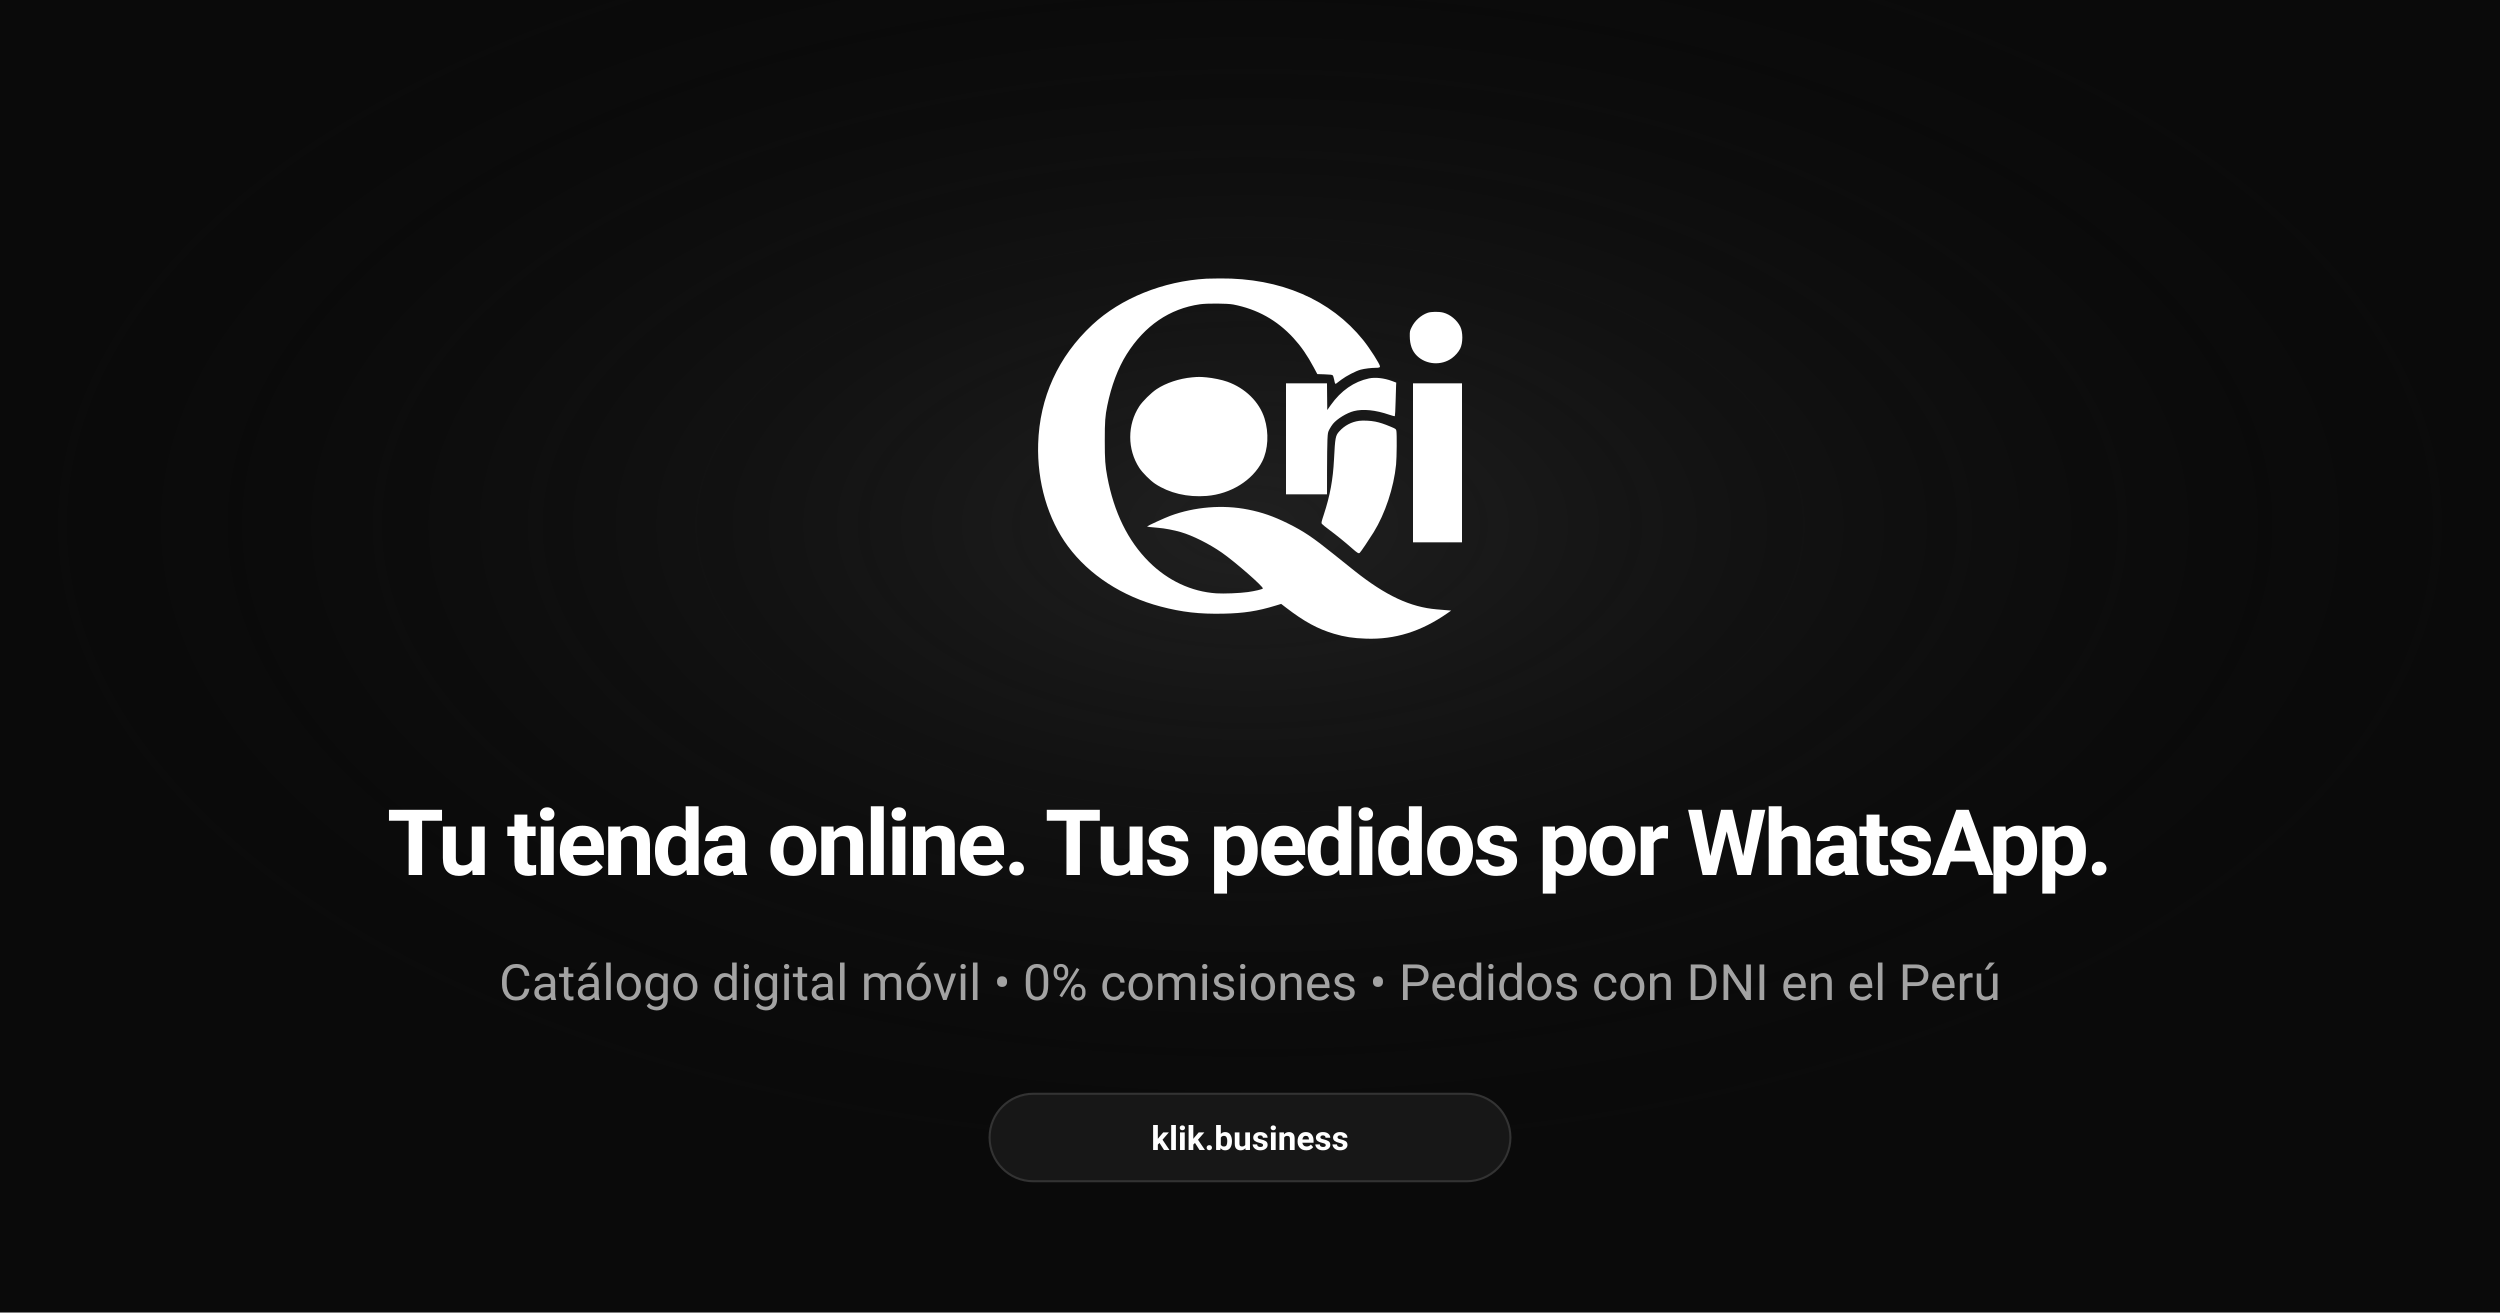
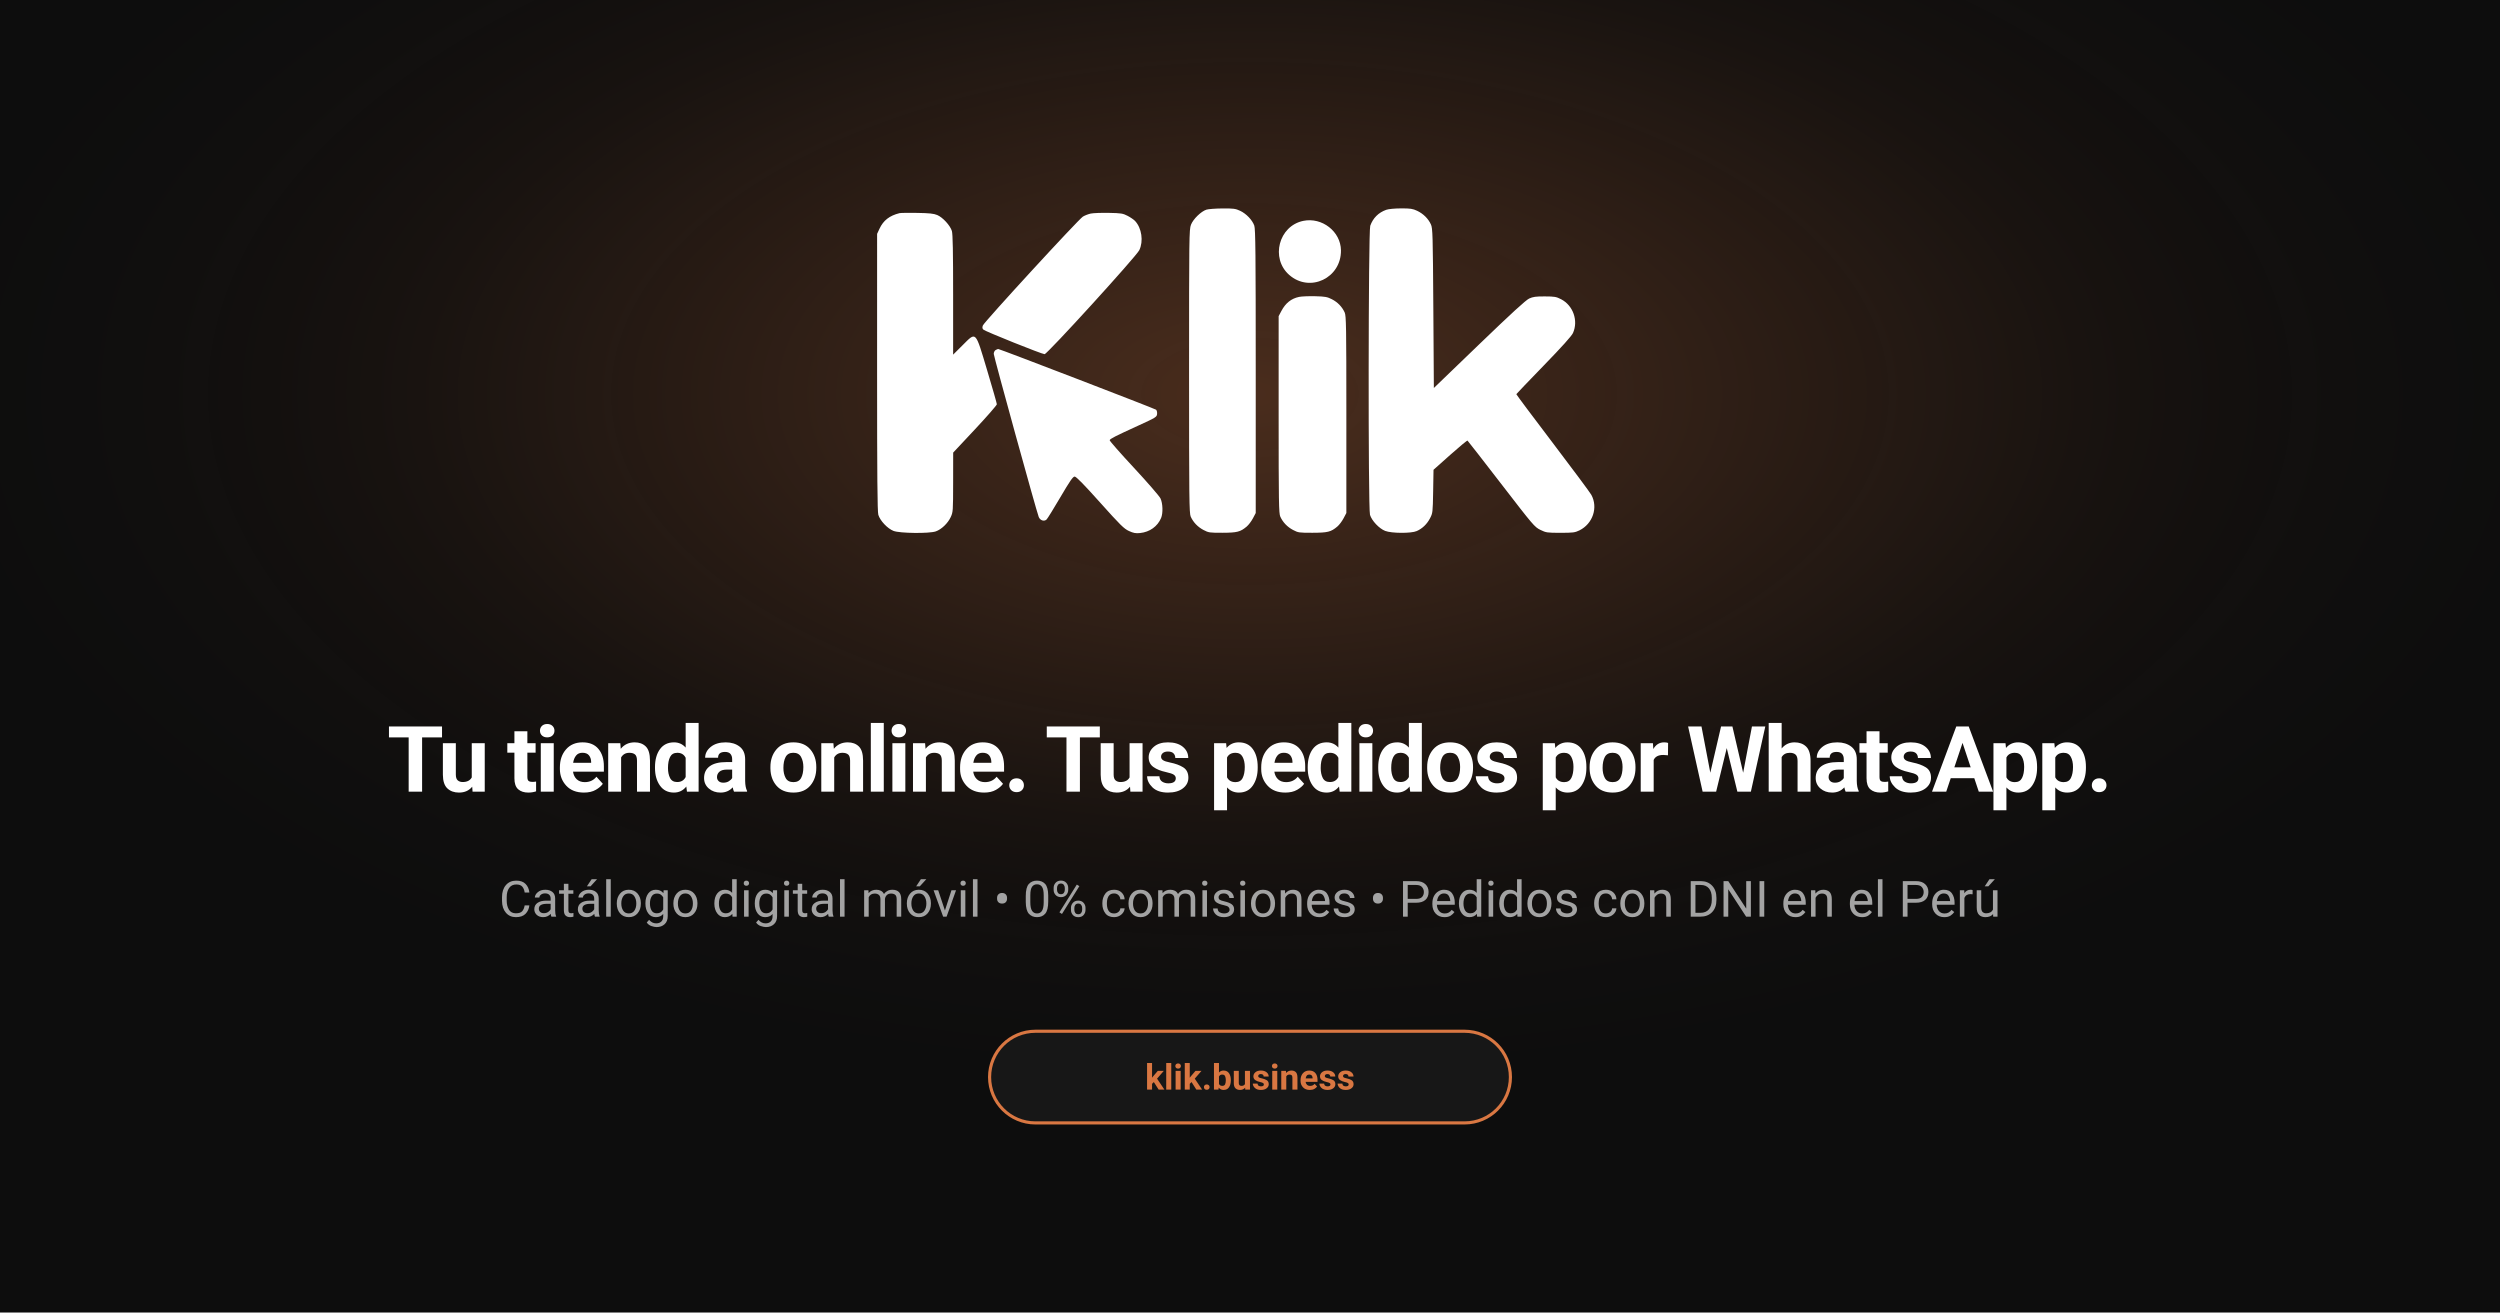
<svg xmlns="http://www.w3.org/2000/svg" width="1200" height="630" viewBox="0 0 1200 630">
-   <rect width="1200" height="630" fill="#0a0a0a" />
+   <rect width="1200" height="630" fill="#0d0d0d" />
  <defs>
-     <radialGradient id="glow" cx="50%" cy="40%" r="50%" fx="50%" fy="40%">
-       <stop offset="0%" stop-color="#262626" stop-opacity="0.8" />
-       <stop offset="100%" stop-color="#0a0a0a" stop-opacity="0" />
+     <radialGradient id="glow" cx="50%" cy="30%" r="55%" fx="50%" fy="30%">
+       <stop offset="0%" stop-color="#d97742" stop-opacity="0.30" />
+       <stop offset="60%" stop-color="#d97742" stop-opacity="0.06" />
+       <stop offset="100%" stop-color="#0d0d0d" stop-opacity="0" />
    </radialGradient>
  </defs>
  <rect width="1200" height="630" fill="url(#glow)" />
-   <g transform="translate(480, 100) scale(0.24)">
-     <path d="M 413 140.682 C 326.321 145.594, 241.638 179.816, 184.554 233 C 116.266 296.623, 79.103 378.338, 76.314 471 C 74.015 547.376, 95.628 621.631, 136.009 676.093 C 178.468 733.358, 244.533 776.274, 321.217 796.406 C 364.330 807.724, 398.755 811.649, 446.459 810.684 C 487.639 809.851, 514.780 805.681, 550.926 794.633 L 562.351 791.141 572.426 798.881 C 608.524 826.614, 635.529 841.305, 668 850.875 C 689.684 857.266, 705.796 859.724, 732.061 860.648 C 789.956 862.685, 842.136 846.412, 894.471 810 L 902.376 804.500 894.438 803.823 C 890.072 803.451, 880.672 802.657, 873.549 802.058 C 820.661 797.611, 771.652 774.696, 709.373 725.293 C 700.503 718.257, 681.621 703.149, 667.412 691.719 C 625.407 657.930, 606.952 645.546, 575.500 630.045 C 546.654 615.827, 524.281 608.051, 496.028 602.422 C 445.653 592.386, 389.110 596.967, 340.424 615.028 C 329.648 619.026, 295.276 634.745, 294.474 636.042 C 293.952 636.887, 299.612 637.641, 316.648 638.997 C 329.461 640.017, 347.358 643.430, 361.728 647.594 C 385.185 654.392, 418.587 671.105, 443.681 688.600 C 470.469 707.277, 526.950 756.651, 525.726 760.322 C 525.231 761.807, 509.602 765.546, 495.814 767.476 C 479.673 769.736, 447.478 771.021, 432.500 770.003 C 382.749 766.621, 335.742 744.613, 297.939 707.002 C 255.959 665.236, 227.974 608.145, 214.608 537 C 210.374 514.466, 209.574 502.958, 209.564 464.500 C 209.554 426.134, 210.313 415.560, 214.581 394.602 C 222.664 354.910, 236.060 319.355, 253.229 292.031 C 289.274 234.663, 339.158 200.619, 400 191.867 C 414.407 189.794, 454.934 190.080, 466.500 192.336 C 514.692 201.736, 553.813 223.486, 586.706 259.168 C 602.001 275.760, 614.687 294.124, 627.691 318.500 L 634.626 331.500 649.278 332 C 660.522 332.384, 664.282 332.852, 665.442 334.013 C 666.274 334.845, 667.572 338.790, 668.326 342.778 C 669.830 350.730, 670.453 351.909, 672.388 350.465 C 673.099 349.934, 677.690 346.454, 682.590 342.730 C 692.453 335.237, 712.169 325.055, 721.500 322.637 C 729.029 320.686, 742.539 319, 750.642 319 C 757.906 319, 760 318.372, 760 316.195 C 760 311.889, 739.643 279.971, 726.406 263.523 C 661.148 182.433, 560.826 139.234, 440 140.198 C 428.175 140.293, 416.025 140.510, 413 140.682 M 855.162 208.992 C 841.721 213.828, 829.674 224.678, 823.330 237.662 C 819.650 245.193, 819.502 245.892, 819.549 255.500 C 819.635 272.891, 824.253 285.537, 833.975 295 C 852.414 312.950, 882.947 314.954, 903.879 299.589 C 910.754 294.542, 916.943 287.442, 920.367 280.676 C 925.965 269.611, 926.096 247.804, 920.630 236.716 C 914.097 223.463, 900.409 212.153, 886.540 208.549 C 877.950 206.316, 861.973 206.542, 855.162 208.992 M 384 338.054 C 358.586 340.371, 331.846 349.277, 313.274 361.611 C 302.353 368.863, 285.024 386.002, 278.531 395.973 C 254.428 432.983, 254.438 481.988, 278.555 519.075 C 284.697 528.520, 300.291 544.203, 310.008 550.708 C 338.296 569.645, 375.035 578.318, 413.652 575.176 C 461.505 571.282, 505.236 544.056, 524.382 506.237 C 536.335 482.629, 538.132 449.002, 528.992 420 C 518.629 387.117, 490.655 359.608, 454.460 346.704 C 444.097 343.010, 426.086 339.254, 413 338.058 C 400.368 336.903, 396.624 336.903, 384 338.054 M 738 340.158 C 708.047 346.442, 681.873 364.697, 661.500 393.513 L 654.500 403.414 654.234 376.707 L 653.967 350 612.984 350 L 572 350 572 461 L 572 572 613 572 L 654 572 654.069 524.750 C 654.107 498.762, 654.474 470.890, 654.884 462.812 C 655.593 448.845, 655.791 447.816, 658.912 441.861 C 660.718 438.417, 663.819 433.617, 665.803 431.196 C 674.166 420.989, 693.536 409.142, 707.772 405.527 C 726.203 400.846, 751.212 403.394, 778.217 412.704 C 784.112 414.736, 789.287 416.047, 789.717 415.617 C 790.148 415.187, 790.819 402.160, 791.209 386.667 C 791.598 371.175, 792.048 356.260, 792.209 353.521 L 792.500 348.542 784 345.360 C 768.319 339.488, 750.695 337.495, 738 340.158 M 826 509 L 826 668 875 668 L 924 668 924 509 L 924 350 875 350 L 826 350 826 509 M 378.772 363.345 C 358.117 370.384, 344.446 388.923, 337.731 418.999 C 335.877 427.302, 335.607 431.715, 335.590 454 C 335.572 476.826, 335.808 480.593, 337.839 489.923 C 342.395 510.847, 349.925 525.101, 362.829 537.227 C 373.602 547.349, 383.553 551.715, 398.092 552.696 C 411.752 553.618, 422.444 550.227, 432.797 541.690 C 444.505 532.035, 453.965 514.930, 458.619 495 C 460.746 485.893, 461.693 444.595, 460.014 434.187 C 458.358 423.918, 453.613 408.196, 449.455 399.196 C 443.500 386.307, 430.526 372.339, 419.169 366.587 C 406.970 360.410, 391.117 359.138, 378.772 363.345 M 718.161 425.017 C 702.691 427.168, 689.124 434.372, 678.596 446.026 C 670.946 454.493, 670.242 458.232, 668.011 502.213 C 665.951 542.822, 660.033 574.804, 647.565 612.696 C 642.715 627.436, 642.368 629.080, 643.702 630.985 C 644.508 632.136, 651.093 637.476, 658.334 642.852 C 672.809 653.599, 690.599 668.032, 704.500 680.308 C 714.933 689.520, 717.252 690.866, 719.494 689.005 C 721.404 687.420, 738.391 662.290, 747.277 647.905 C 770.355 610.545, 787.595 558.520, 792.148 512.500 C 793.560 498.230, 793.962 450.672, 792.720 444.831 C 791.965 441.282, 791.589 441.015, 781.220 436.663 C 768.131 431.169, 760.001 428.489, 750.637 426.578 C 741.191 424.651, 726.032 423.922, 718.161 425.017" fill="#ffffff" />
+   <g transform="translate(421, 100) scale(0.5)">
+     <path d="M 316.173 1.269 C 311.023 2.917, 303.417 10.347, 301.322 15.778 C 299.591 20.263, 299.500 27.322, 299.500 156.500 C 299.500 278.986, 299.659 292.848, 301.098 296 C 303.598 301.472, 307.807 305.859, 313.380 308.799 C 318.198 311.341, 319.266 311.498, 331.500 311.460 C 345.601 311.416, 348.765 310.609, 354.799 305.521 C 356.614 303.991, 359.314 300.436, 360.799 297.620 L 363.500 292.500 363.500 156.500 C 363.500 43.868, 363.264 19.833, 362.129 16.619 C 360.211 11.189, 354.400 5.106, 348.500 2.353 C 344.087 0.293, 342.092 0.030, 331.500 0.112 C 324.900 0.163, 318.003 0.683, 316.173 1.269 M 488.759 1.423 C 481.320 4.078, 476.079 9.317, 473.427 16.748 C 471.575 21.938, 471.346 288.086, 473.189 294.236 C 474.881 299.885, 482.042 307.465, 487.778 309.678 C 493.944 312.057, 512.708 312.156, 518 309.837 C 523.409 307.467, 527.840 303.232, 530.784 297.620 C 533.405 292.623, 533.478 292.001, 533.822 271.748 L 534.175 250.995 550.144 236.748 C 558.927 228.911, 566.425 222.714, 566.806 222.975 C 567.188 223.236, 581.786 241.990, 599.247 264.650 C 629.866 304.385, 631.199 305.951, 636.747 308.675 C 642.197 311.351, 643.210 311.500, 656 311.500 C 668.130 311.500, 669.982 311.263, 674.247 309.162 C 687.085 302.840, 692.322 287.251, 685.697 275.078 C 684.489 272.857, 667.750 250.323, 648.500 225.001 C 629.250 199.680, 613.578 178.713, 613.674 178.408 C 613.770 178.103, 625.602 165.741, 639.968 150.938 C 657.387 132.989, 666.731 122.604, 668.022 119.762 C 673.382 107.953, 668.261 93.278, 656.688 87.283 C 652.044 84.877, 650.400 84.592, 641 84.557 C 632.430 84.525, 629.673 84.899, 626 86.593 C 622.808 88.065, 608.860 100.844, 578 130.568 L 534.500 172.468 534 95.984 C 533.537 25.106, 533.368 19.207, 531.699 15.500 C 529.201 9.950, 524.401 5.182, 518.500 2.387 C 514.208 0.355, 512.013 0.024, 503 0.054 C 496.866 0.074, 490.944 0.643, 488.759 1.423 M 21.500 4.630 C 11.920 7.028, 6.044 11.591, 2.353 19.500 L 0.020 24.500 0.010 157.384 C 0.002 257.175, 0.296 291.256, 1.189 294.236 C 2.881 299.885, 10.042 307.465, 15.778 309.678 C 21.844 312.019, 50.141 312.333, 56.381 310.129 C 61.811 308.211, 67.894 302.400, 70.647 296.500 C 72.917 291.636, 72.981 290.724, 73.016 263 L 73.052 234.500 94.026 212.086 C 105.562 199.759, 114.989 188.959, 114.975 188.086 C 114.961 187.214, 110.771 172.551, 105.665 155.503 C 94.122 116.968, 95.350 118.211, 81.973 131.527 L 73 140.458 73 83.095 C 73 41.671, 72.670 24.629, 71.811 21.764 C 70.232 16.494, 63.051 8.659, 57.758 6.432 C 54.426 5.030, 50.237 4.585, 38.500 4.385 C 30.250 4.244, 22.600 4.354, 21.500 4.630 M 205.184 5.014 C 202.811 5.511, 199.383 6.836, 197.568 7.958 C 193.265 10.617, 102.792 109.079, 101.551 112.452 C 100.846 114.370, 100.974 115.393, 102.051 116.441 C 103.812 118.155, 158.286 140, 160.798 140 C 163.377 140, 248.861 46.146, 251.737 40.158 C 255.877 31.539, 254.063 18.996, 247.688 12.151 C 246.485 10.859, 243.250 8.636, 240.500 7.210 C 235.977 4.865, 234.261 4.594, 222.500 4.364 C 215.350 4.224, 207.558 4.516, 205.184 5.014 M 409.147 12.032 C 385.578 16.897, 377.493 47.941, 395.636 63.910 C 415.447 81.349, 445.733 66.924, 445.324 40.244 C 445.049 22.252, 427.172 8.312, 409.147 12.032 M 405.120 85.021 C 397.608 86.598, 392.173 90.915, 388.151 98.500 L 385.500 103.500 385.500 198 C 385.500 282.461, 385.670 292.872, 387.098 296 C 389.598 301.472, 393.807 305.859, 399.380 308.799 C 404.225 311.355, 405.226 311.498, 418 311.463 C 432.642 311.423, 435.708 310.657, 441.799 305.521 C 443.614 303.991, 446.314 300.436, 447.799 297.620 L 450.500 292.500 450.500 198 C 450.500 113.539, 450.330 103.128, 448.902 100 C 446.384 94.487, 442.170 90.122, 436.620 87.279 C 432.160 84.993, 430.083 84.620, 420.500 84.378 C 414.450 84.226, 407.529 84.515, 405.120 85.021 M 113.750 136.080 C 112.785 136.642, 112 138.280, 112 139.730 C 112 142.205, 152.852 290.321, 155.174 296.263 C 156.509 299.679, 160.492 300.936, 162.770 298.659 C 163.650 297.779, 169.595 288.158, 175.981 277.279 C 185.192 261.588, 188.024 257.500, 189.681 257.500 C 191.148 257.500, 198.417 264.920, 214.057 282.384 C 233.533 304.129, 237.031 307.583, 241.791 309.762 C 246.191 311.776, 248.246 312.151, 252.491 311.713 C 261.713 310.761, 269.270 305.352, 272.652 297.282 C 274.605 292.620, 274.316 283.264, 272.071 278.500 C 271.034 276.300, 259.556 263.063, 246.565 249.084 C 233.573 235.105, 223.096 223.180, 223.282 222.584 C 223.712 221.202, 228.291 218.867, 250.500 208.703 C 267.763 200.802, 268.512 200.340, 268.801 197.397 C 268.967 195.710, 268.517 193.869, 267.801 193.305 C 266.413 192.213, 117.601 134.979, 116.282 135.030 C 115.852 135.047, 114.713 135.519, 113.750 136.080" stroke="none" fill="#ffffff" fill-rule="evenodd" />
  </g>
-   <text x="600" y="420" font-family="-apple-system, BlinkMacSystemFont, Segoe UI, Roboto, sans-serif" font-size="44" font-weight="700" fill="#ffffff" text-anchor="middle" letter-spacing="-0.03em">
+   <text x="600" y="380" font-family="-apple-system, BlinkMacSystemFont, 'Segoe UI', Roboto, sans-serif" font-size="44" font-weight="700" fill="#ffffff" text-anchor="middle" letter-spacing="-0.03em">
    Tu tienda online. Tus pedidos por WhatsApp.
  </text>
-   <text x="600" y="480" font-family="-apple-system, BlinkMacSystemFont, Segoe UI, Roboto, sans-serif" font-size="24" font-weight="400" fill="#a3a3a3" text-anchor="middle">
+   <text x="600" y="440" font-family="-apple-system, BlinkMacSystemFont, 'Segoe UI', Roboto, sans-serif" font-size="24" font-weight="400" fill="#a3a3a3" text-anchor="middle">
    Catálogo digital móvil • 0% comisiones • Pedidos con DNI en el Perú
  </text>
-   <rect x="475" y="525" width="250" height="42" rx="21" fill="#171717" stroke="#333333" stroke-width="1" />
-   <text x="600" y="552" font-family="-apple-system, BlinkMacSystemFont, Segoe UI, Roboto, sans-serif" font-size="16" font-weight="600" fill="#ffffff" text-anchor="middle">
+   <rect x="475" y="495" width="250" height="44" rx="22" fill="#171717" stroke="#d97742" stroke-width="1.5" />
+   <text x="600" y="523" font-family="-apple-system, BlinkMacSystemFont, 'Segoe UI', Roboto, sans-serif" font-size="17" font-weight="600" fill="#d97742" text-anchor="middle">
    klik.business
  </text>
</svg>
